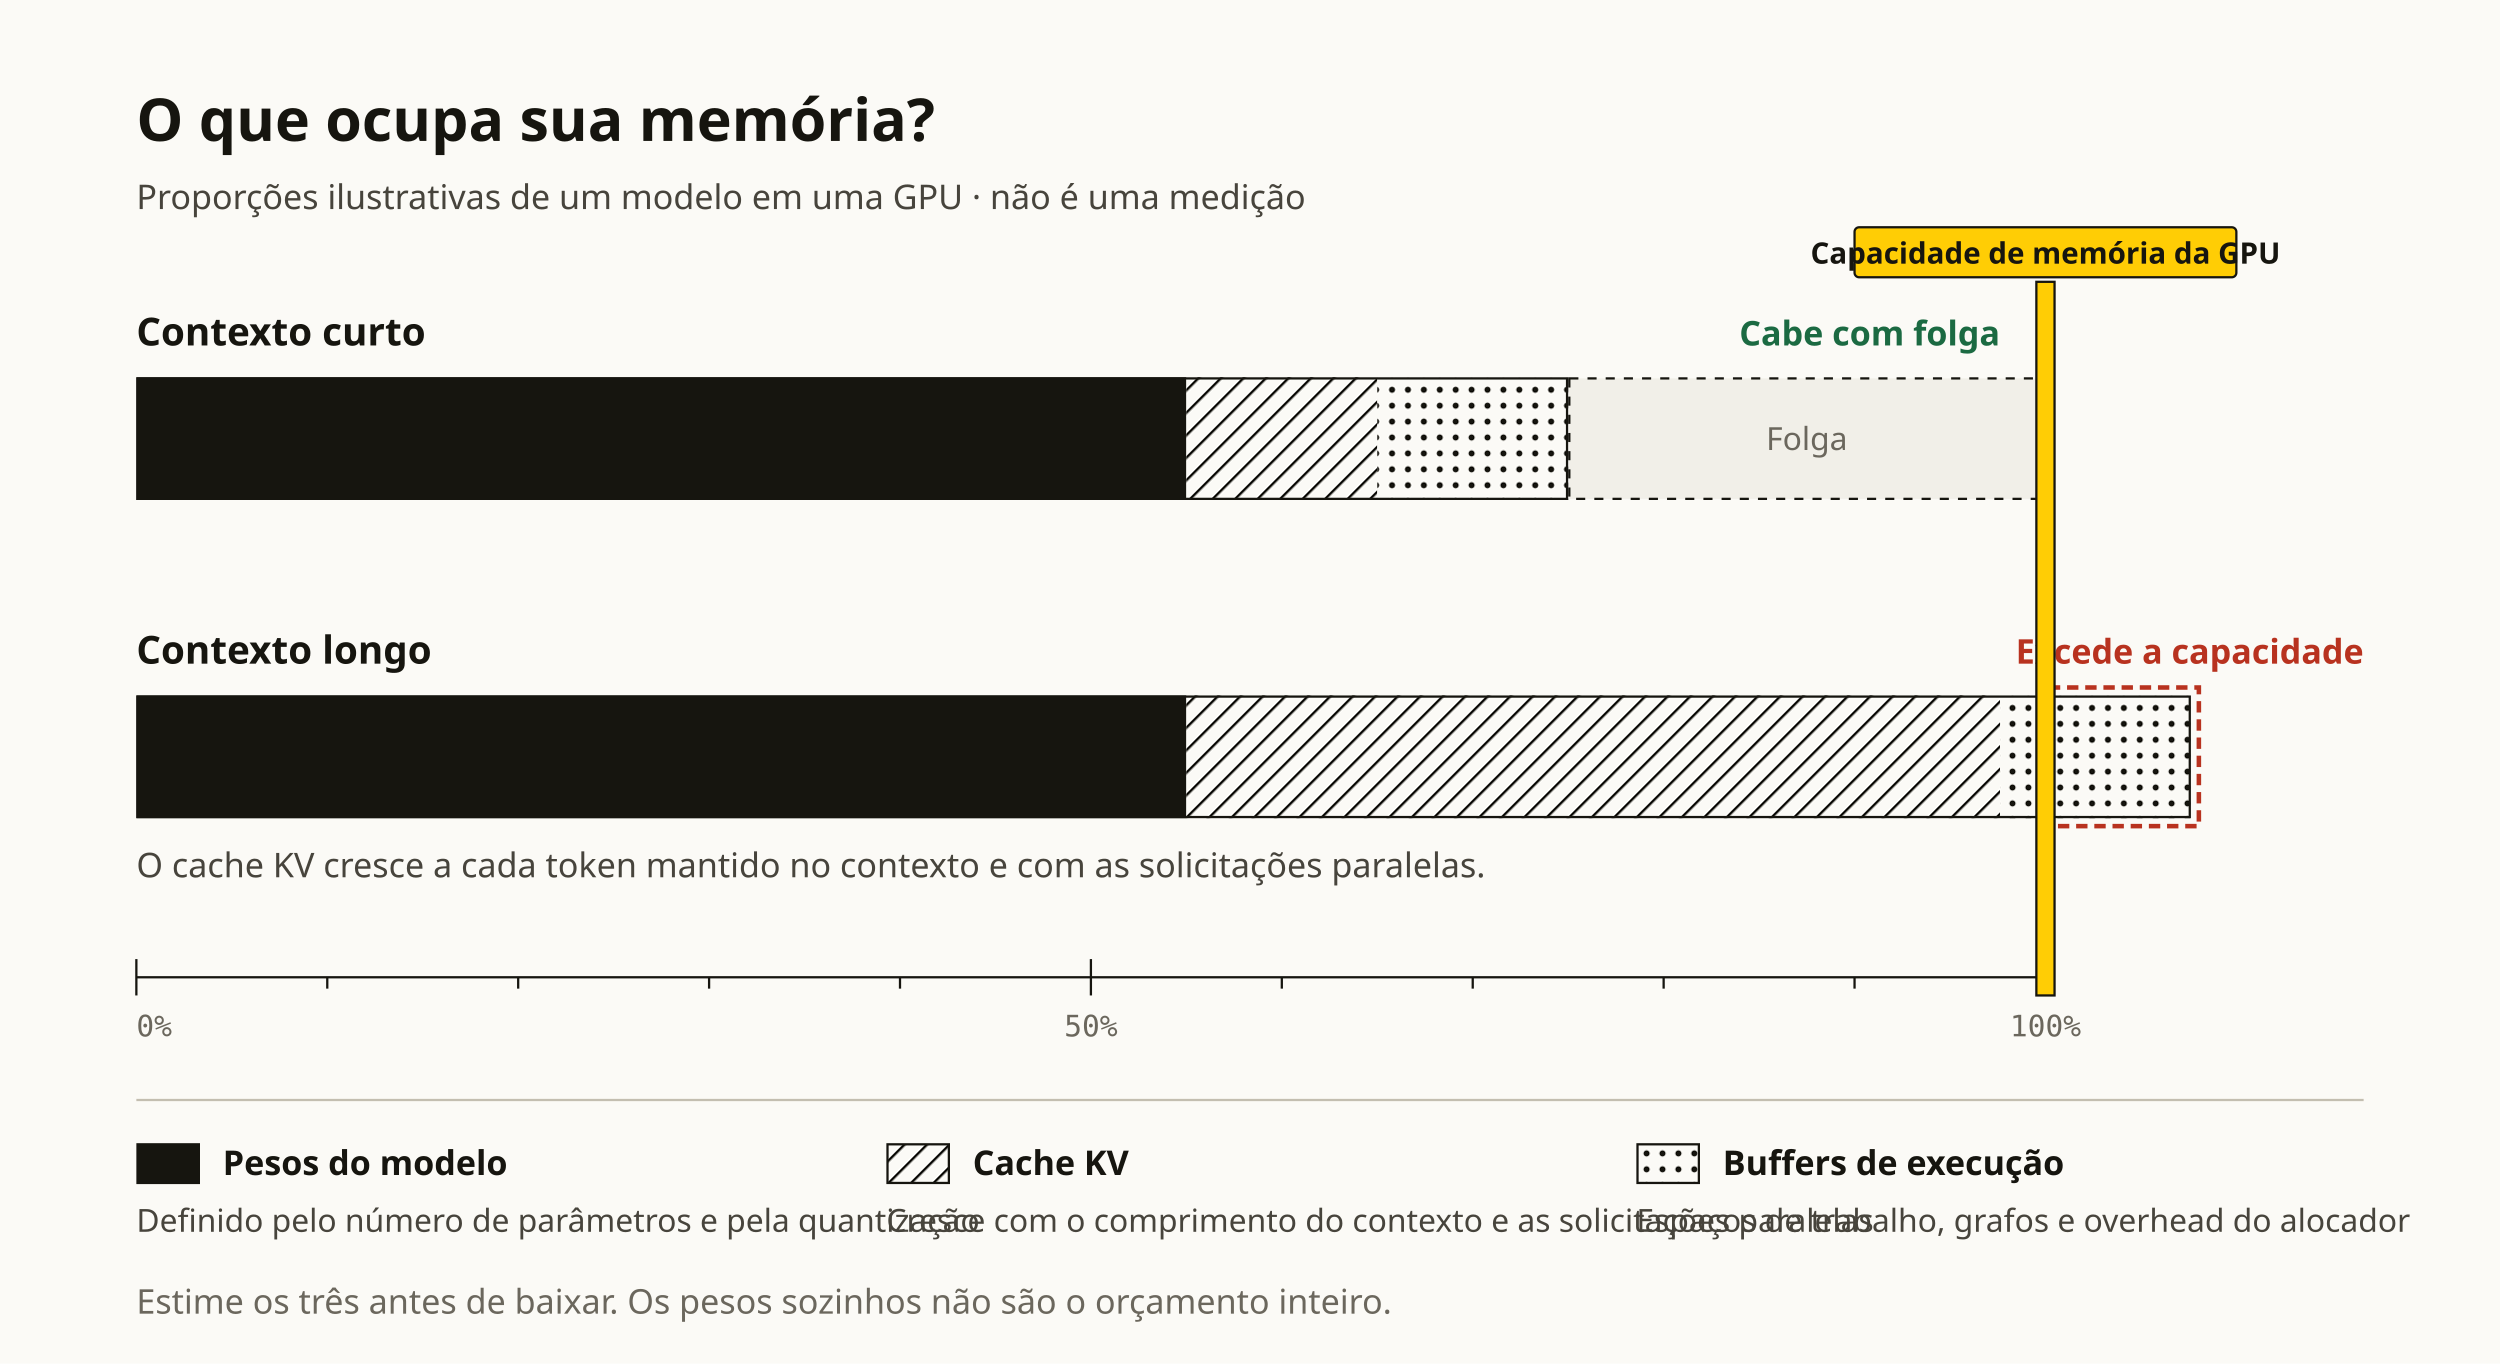
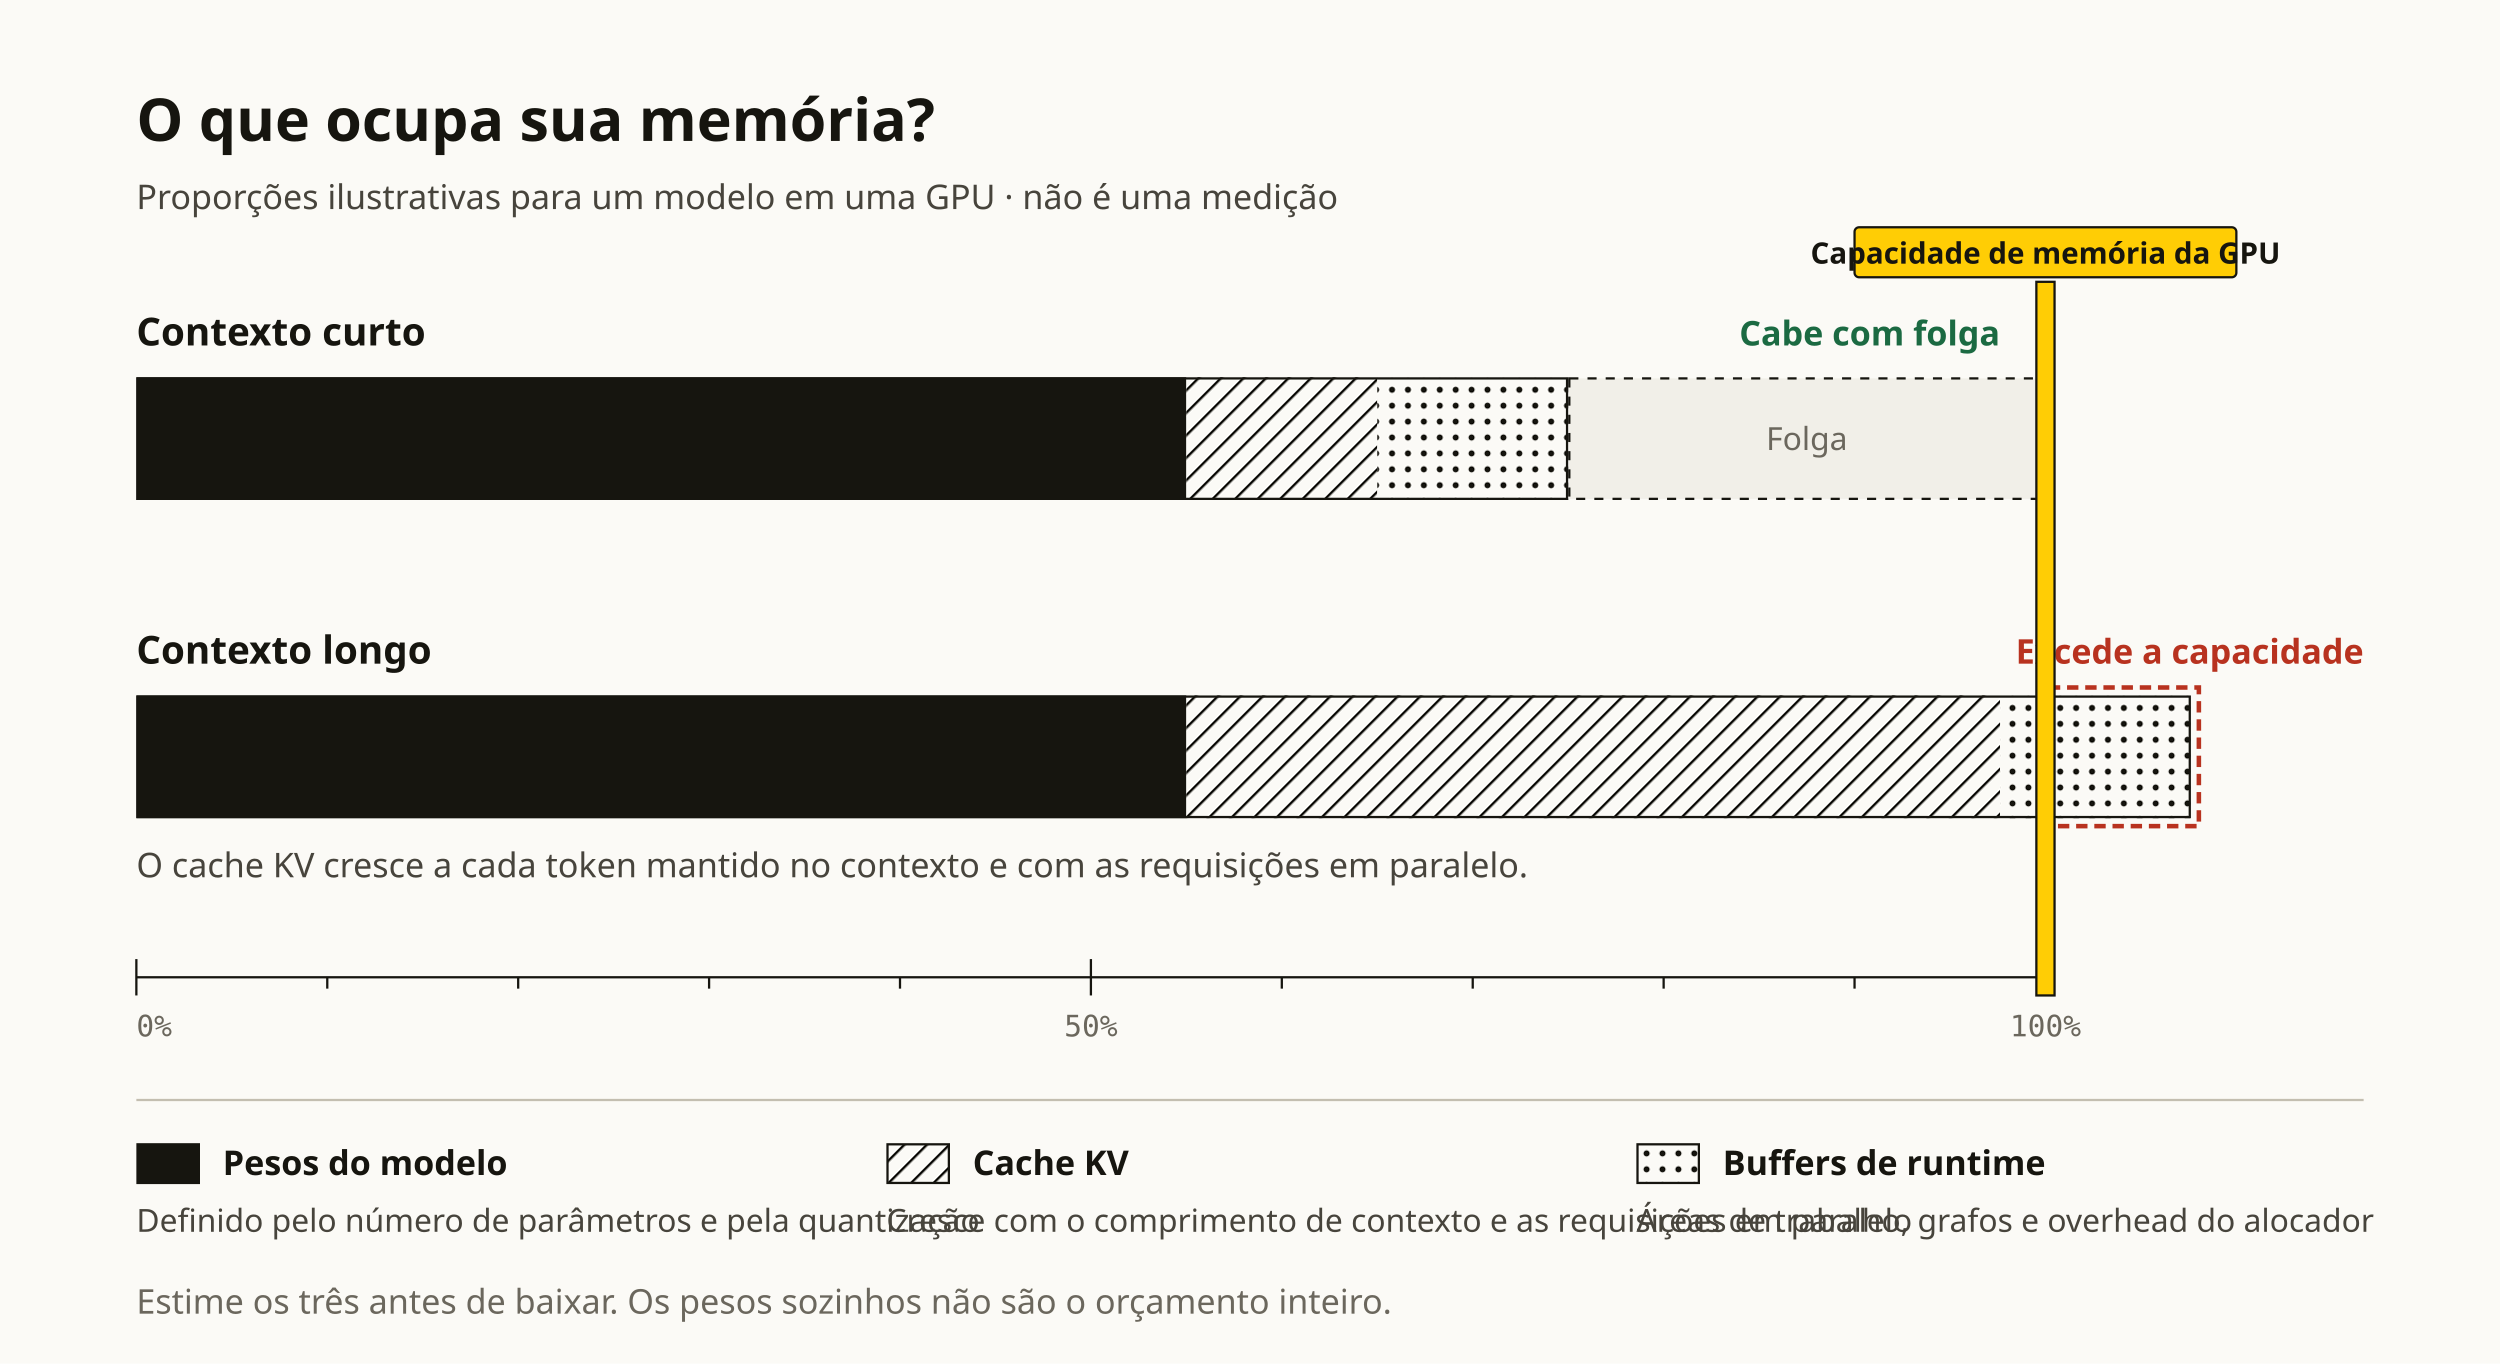
<svg xmlns="http://www.w3.org/2000/svg" width="1100" height="600" viewBox="0 0 1100 600" role="img" aria-labelledby="title desc">
  <style>
.bg{fill:#fbfaf6}.ink,.t1{fill:#16150f}.t2{fill:#47443c}.t3{fill:#6b675d}.ln{fill:none;stroke:#16150f}.rl{fill:none;stroke:#c3beb0}
.free{fill:#f1efe8;stroke:#16150f}.tape{fill:#ffcd05;stroke:#16150f}.ontape{fill:#16150f}.over{fill:#b8321f}.overln{fill:none;stroke:#b8321f}.ok{fill:#1b6a42}
@media (prefers-color-scheme:dark){.bg{fill:#1a1a16}.ink,.t1{fill:#eeece4}.t2{fill:#bdb9ad}.t3{fill:#959186}.ln{stroke:#eeece4}.rl{stroke:#45433b}
.free{fill:#12120f;stroke:#eeece4}.tape{stroke:#12120f}.over{fill:#ff7a62}.overln{stroke:#ff7a62}.ok{fill:#6fd39a}}
text{font-family:'Schibsted Grotesk Variable','Schibsted Grotesk',system-ui,-apple-system,'Segoe UI','Noto Sans',sans-serif}
.mono{font-family:ui-monospace,'SFMono-Regular',Menlo,Consolas,monospace}
</style>
  <defs>
    <pattern id="hatch" width="7" height="7" patternUnits="userSpaceOnUse" patternTransform="rotate(45)">
      <rect width="7" height="7" class="bg" />
      <path d="M0 0V7" class="ln" stroke-width="2.2" />
    </pattern>
    <pattern id="dots" width="7" height="7" patternUnits="userSpaceOnUse">
      <rect width="7" height="7" class="bg" />
      <circle cx="3.5" cy="3.5" r="1.35" class="ink" />
    </pattern>
  </defs>
  <rect width="1100" height="600" class="bg" />
  <text x="60" y="62" font-size="26" font-weight="700" class="t1" data-fit="980" data-rtl-x="1040">O que ocupa sua memória?</text>
-   <text x="60" y="92" font-size="15" class="t2" data-fit="760" data-rtl-x="1040">Proporções ilustrativas de um modelo em uma GPU · não é uma medição</text>
+   <text x="60" y="92" font-size="15" class="t2" data-fit="760" data-rtl-x="1040">Proporções ilustrativas para um modelo em uma GPU · não é uma medição</text>
  <text x="60" y="152" font-size="17" font-weight="650" class="t1" data-fit="360" data-rtl-x="420">Contexto curto</text>
  <text x="880" y="152" font-size="15" font-weight="650" text-anchor="end" class="ok" data-fit="300">Cabe com folga</text>
  <rect x="60" y="166" width="462" height="54" class="ink" />
  <rect x="522" y="166" width="84" height="54" fill="url(#hatch)" />
  <rect x="606" y="166" width="84" height="54" fill="url(#dots)" />
  <rect x="60.5" y="166.5" width="629" height="53" class="ln" />
  <rect x="690.5" y="166.5" width="209" height="53" class="free" stroke-dasharray="4 4" />
  <text x="795" y="198" font-size="14" text-anchor="middle" class="t3" data-fit="190">Folga</text>
  <text x="60" y="292" font-size="17" font-weight="650" class="t1" data-fit="360" data-rtl-x="420">Contexto longo</text>
  <text x="1040" y="292" font-size="15" font-weight="650" text-anchor="end" class="over" data-fit="300">Excede a capacidade</text>
  <rect x="60" y="306" width="462" height="54" class="ink" />
  <rect x="522" y="306" width="358" height="54" fill="url(#hatch)" />
  <rect x="880" y="306" width="84" height="54" fill="url(#dots)" />
  <rect x="60.5" y="306.5" width="903" height="53" class="ln" />
  <rect x="901.5" y="302.5" width="66" height="61" class="overln" stroke-width="2" stroke-dasharray="5 3" />
-   <text x="60" y="386" font-size="15" class="t2" data-fit="820" data-rtl-x="880">O cache KV cresce a cada token mantido no contexto e com as solicitações paralelas.</text>
+   <text x="60" y="386" font-size="15" class="t2" data-fit="820" data-rtl-x="880">O cache KV cresce a cada token mantido no contexto e com as requisições em paralelo.</text>
  <path d="M60 430H900M60 422V438M144 430V435M228 430V435M312 430V435M396 430V435M480 422V438M564 430V435M648 430V435M732 430V435M816 430V435" class="ln" />
  <text x="60" y="456" font-size="13" class="t3 mono">0%</text>
  <text x="480" y="456" font-size="13" text-anchor="middle" class="t3 mono">50%</text>
  <text x="900" y="456" font-size="13" text-anchor="middle" class="t3 mono">100%</text>
  <rect x="896" y="124" width="8" height="314" class="tape" />
  <rect x="816" y="100" width="168" height="22" rx="2" class="tape" />
  <text x="900" y="116" font-size="13" font-weight="700" text-anchor="middle" class="ontape" data-fit="156" textLength="156" lengthAdjust="spacingAndGlyphs">Capacidade de memória da GPU</text>
  <path d="M60 484H1040" class="rl" />
  <rect x="60.5" y="503.5" width="27" height="17" class="ink" />
  <rect x="60.5" y="503.5" width="27" height="17" class="ln" />
  <text x="98" y="517" font-size="15" font-weight="650" class="t1" data-fit="270" data-rtl-x="368">Pesos do modelo</text>
  <text x="60" y="542" font-size="14" class="t2" data-fit="315" data-rtl-x="368" textLength="315" lengthAdjust="spacingAndGlyphs">Definido pelo número de parâmetros e pela quantização</text>
  <rect x="390.5" y="503.5" width="27" height="17" fill="url(#hatch)" />
  <rect x="390.5" y="503.5" width="27" height="17" class="ln" />
  <text x="428" y="517" font-size="15" font-weight="650" class="t1" data-fit="270" data-rtl-x="698">Cache KV</text>
-   <text x="390" y="542" font-size="14" class="t2" data-fit="315" data-rtl-x="698" textLength="315" lengthAdjust="spacingAndGlyphs">Cresce com o comprimento do contexto e as solicitações paralelas</text>
+   <text x="390" y="542" font-size="14" class="t2" data-fit="315" data-rtl-x="698" textLength="315" lengthAdjust="spacingAndGlyphs">Cresce com o comprimento de contexto e as requisições em paralelo</text>
  <rect x="720.5" y="503.5" width="27" height="17" fill="url(#dots)" />
  <rect x="720.5" y="503.5" width="27" height="17" class="ln" />
-   <text x="758" y="517" font-size="15" font-weight="650" class="t1" data-fit="270" data-rtl-x="1040">Buffers de execução</text>
-   <text x="720" y="542" font-size="14" class="t2" data-fit="320" data-rtl-x="1040" textLength="320" lengthAdjust="spacingAndGlyphs">Espaços de trabalho, grafos e overhead do alocador</text>
+   <text x="758" y="517" font-size="15" font-weight="650" class="t1" data-fit="270" data-rtl-x="1040">Buffers de runtime</text>
+   <text x="720" y="542" font-size="14" class="t2" data-fit="320" data-rtl-x="1040" textLength="320" lengthAdjust="spacingAndGlyphs">Áreas de trabalho, grafos e overhead do alocador</text>
  <text x="60" y="578" font-size="15" class="t3" data-fit="980" data-rtl-x="1040">Estime os três antes de baixar. Os pesos sozinhos não são o orçamento inteiro.</text>
</svg>
